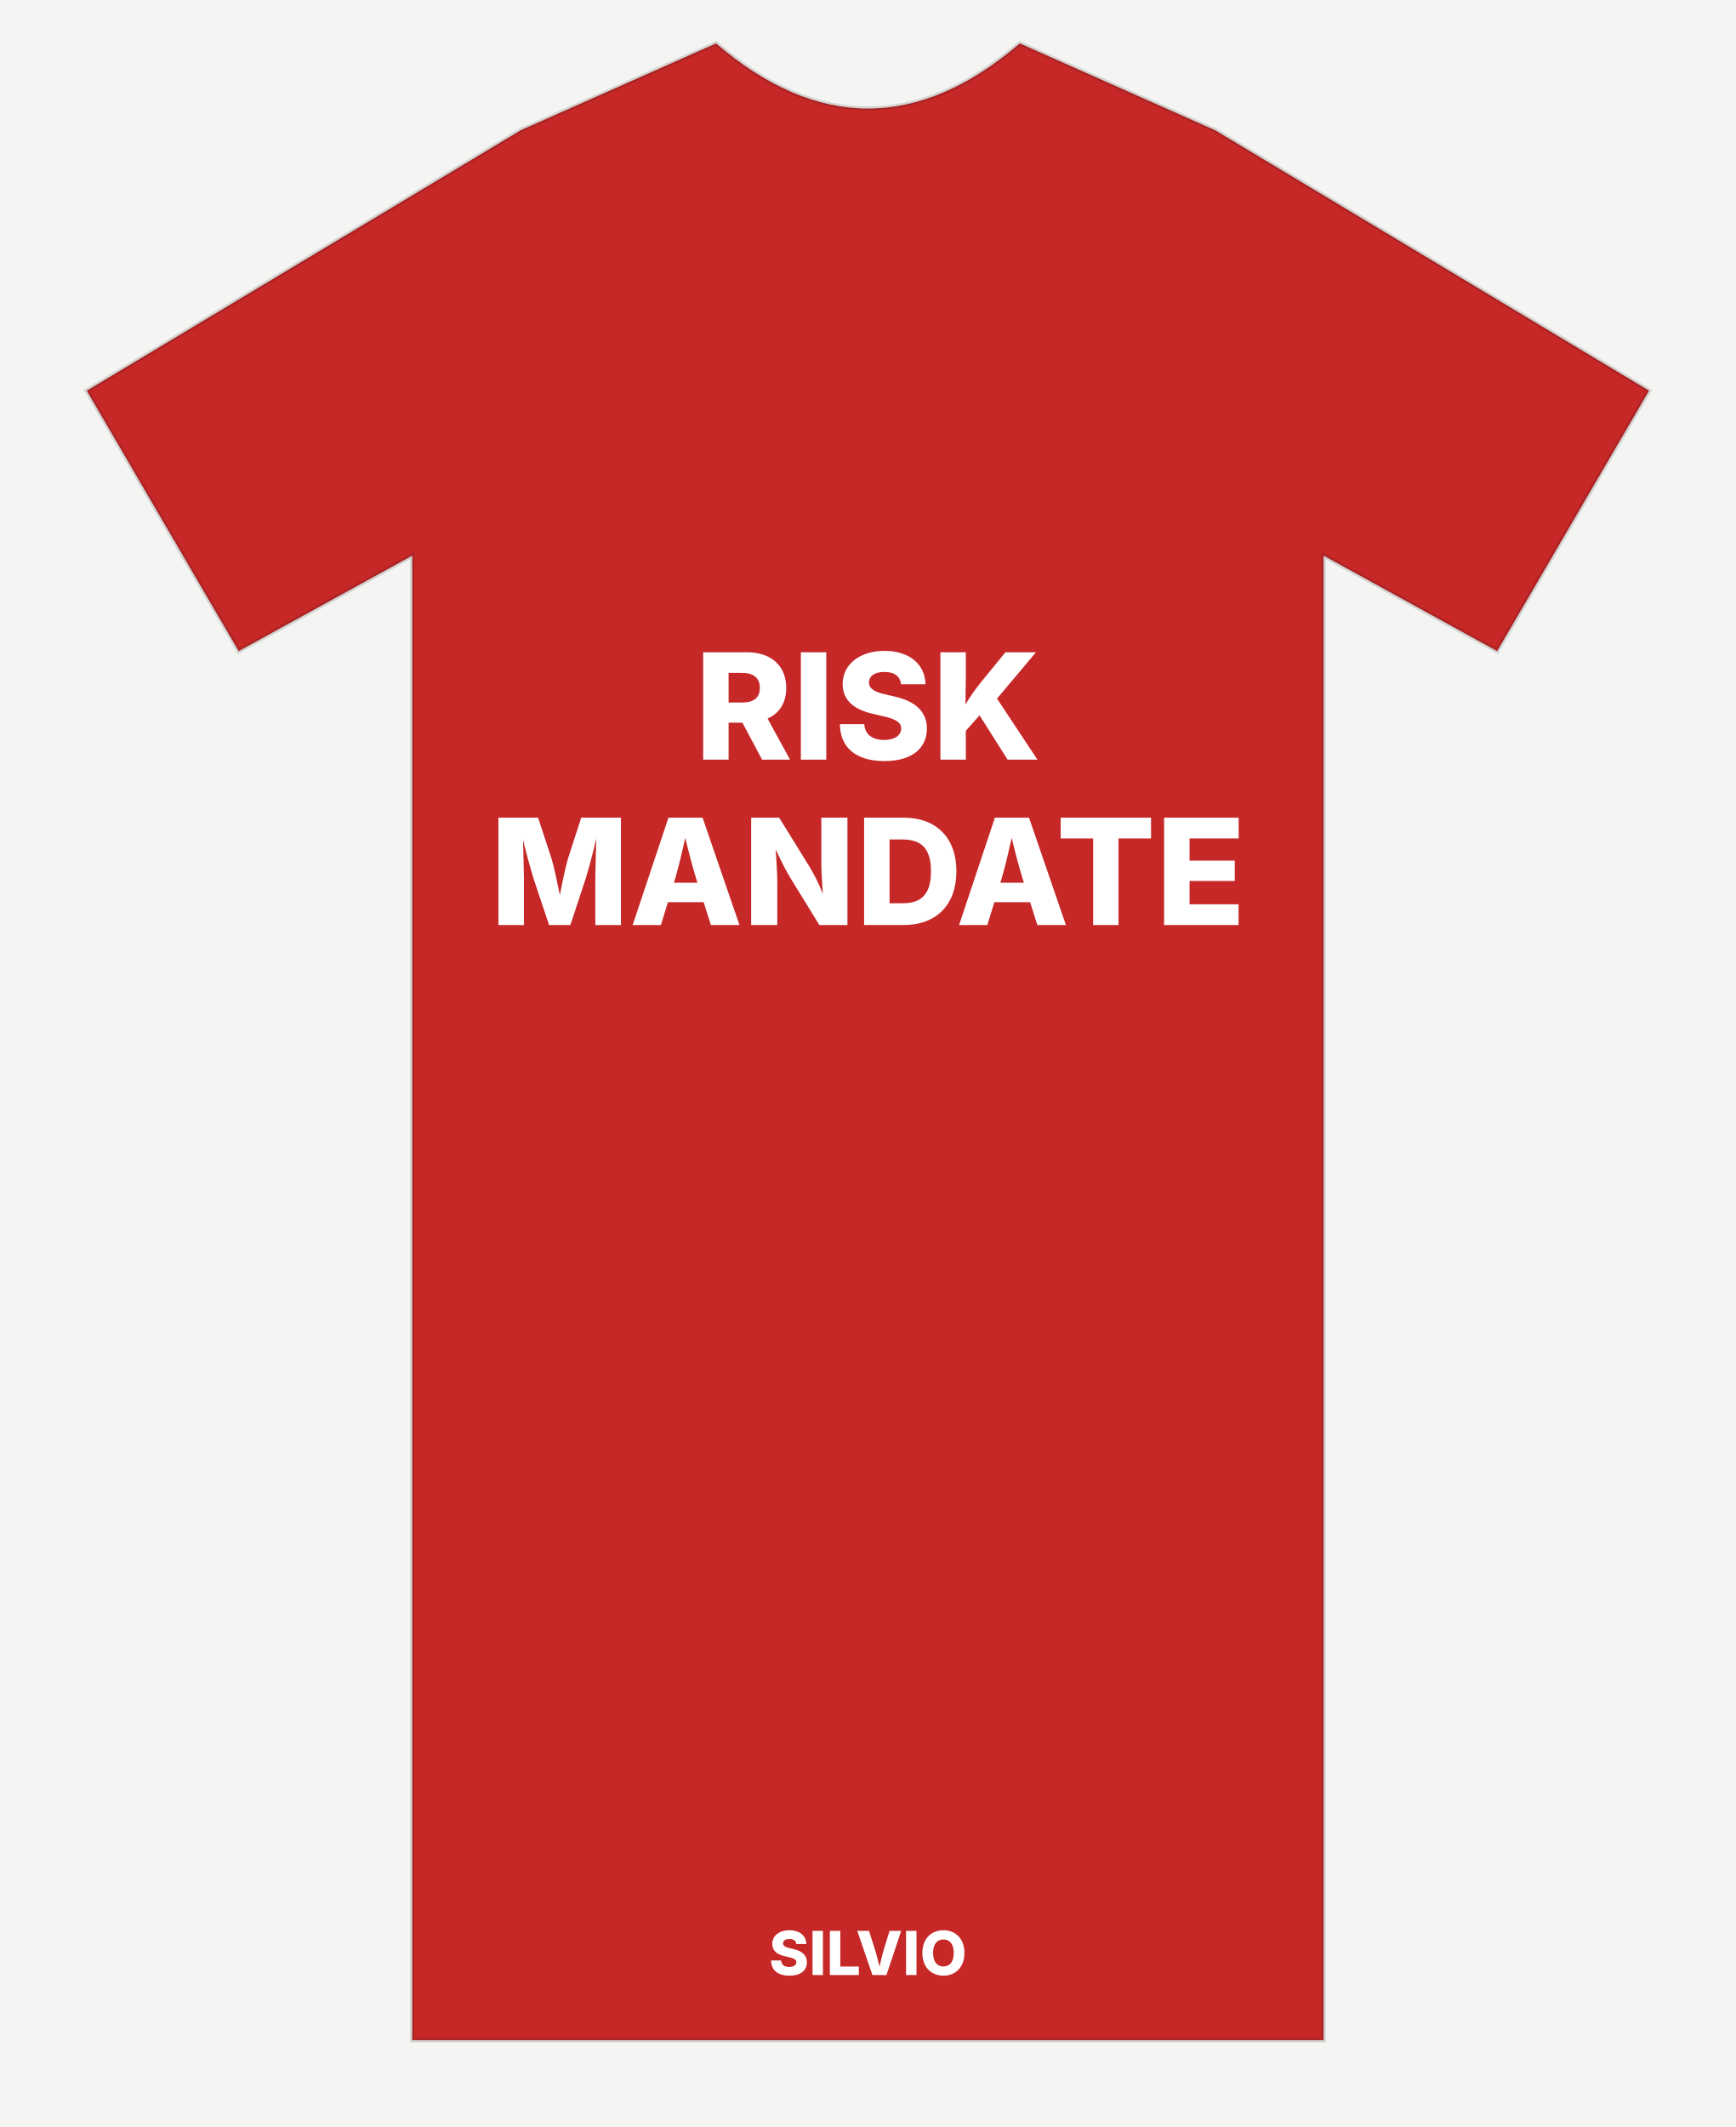
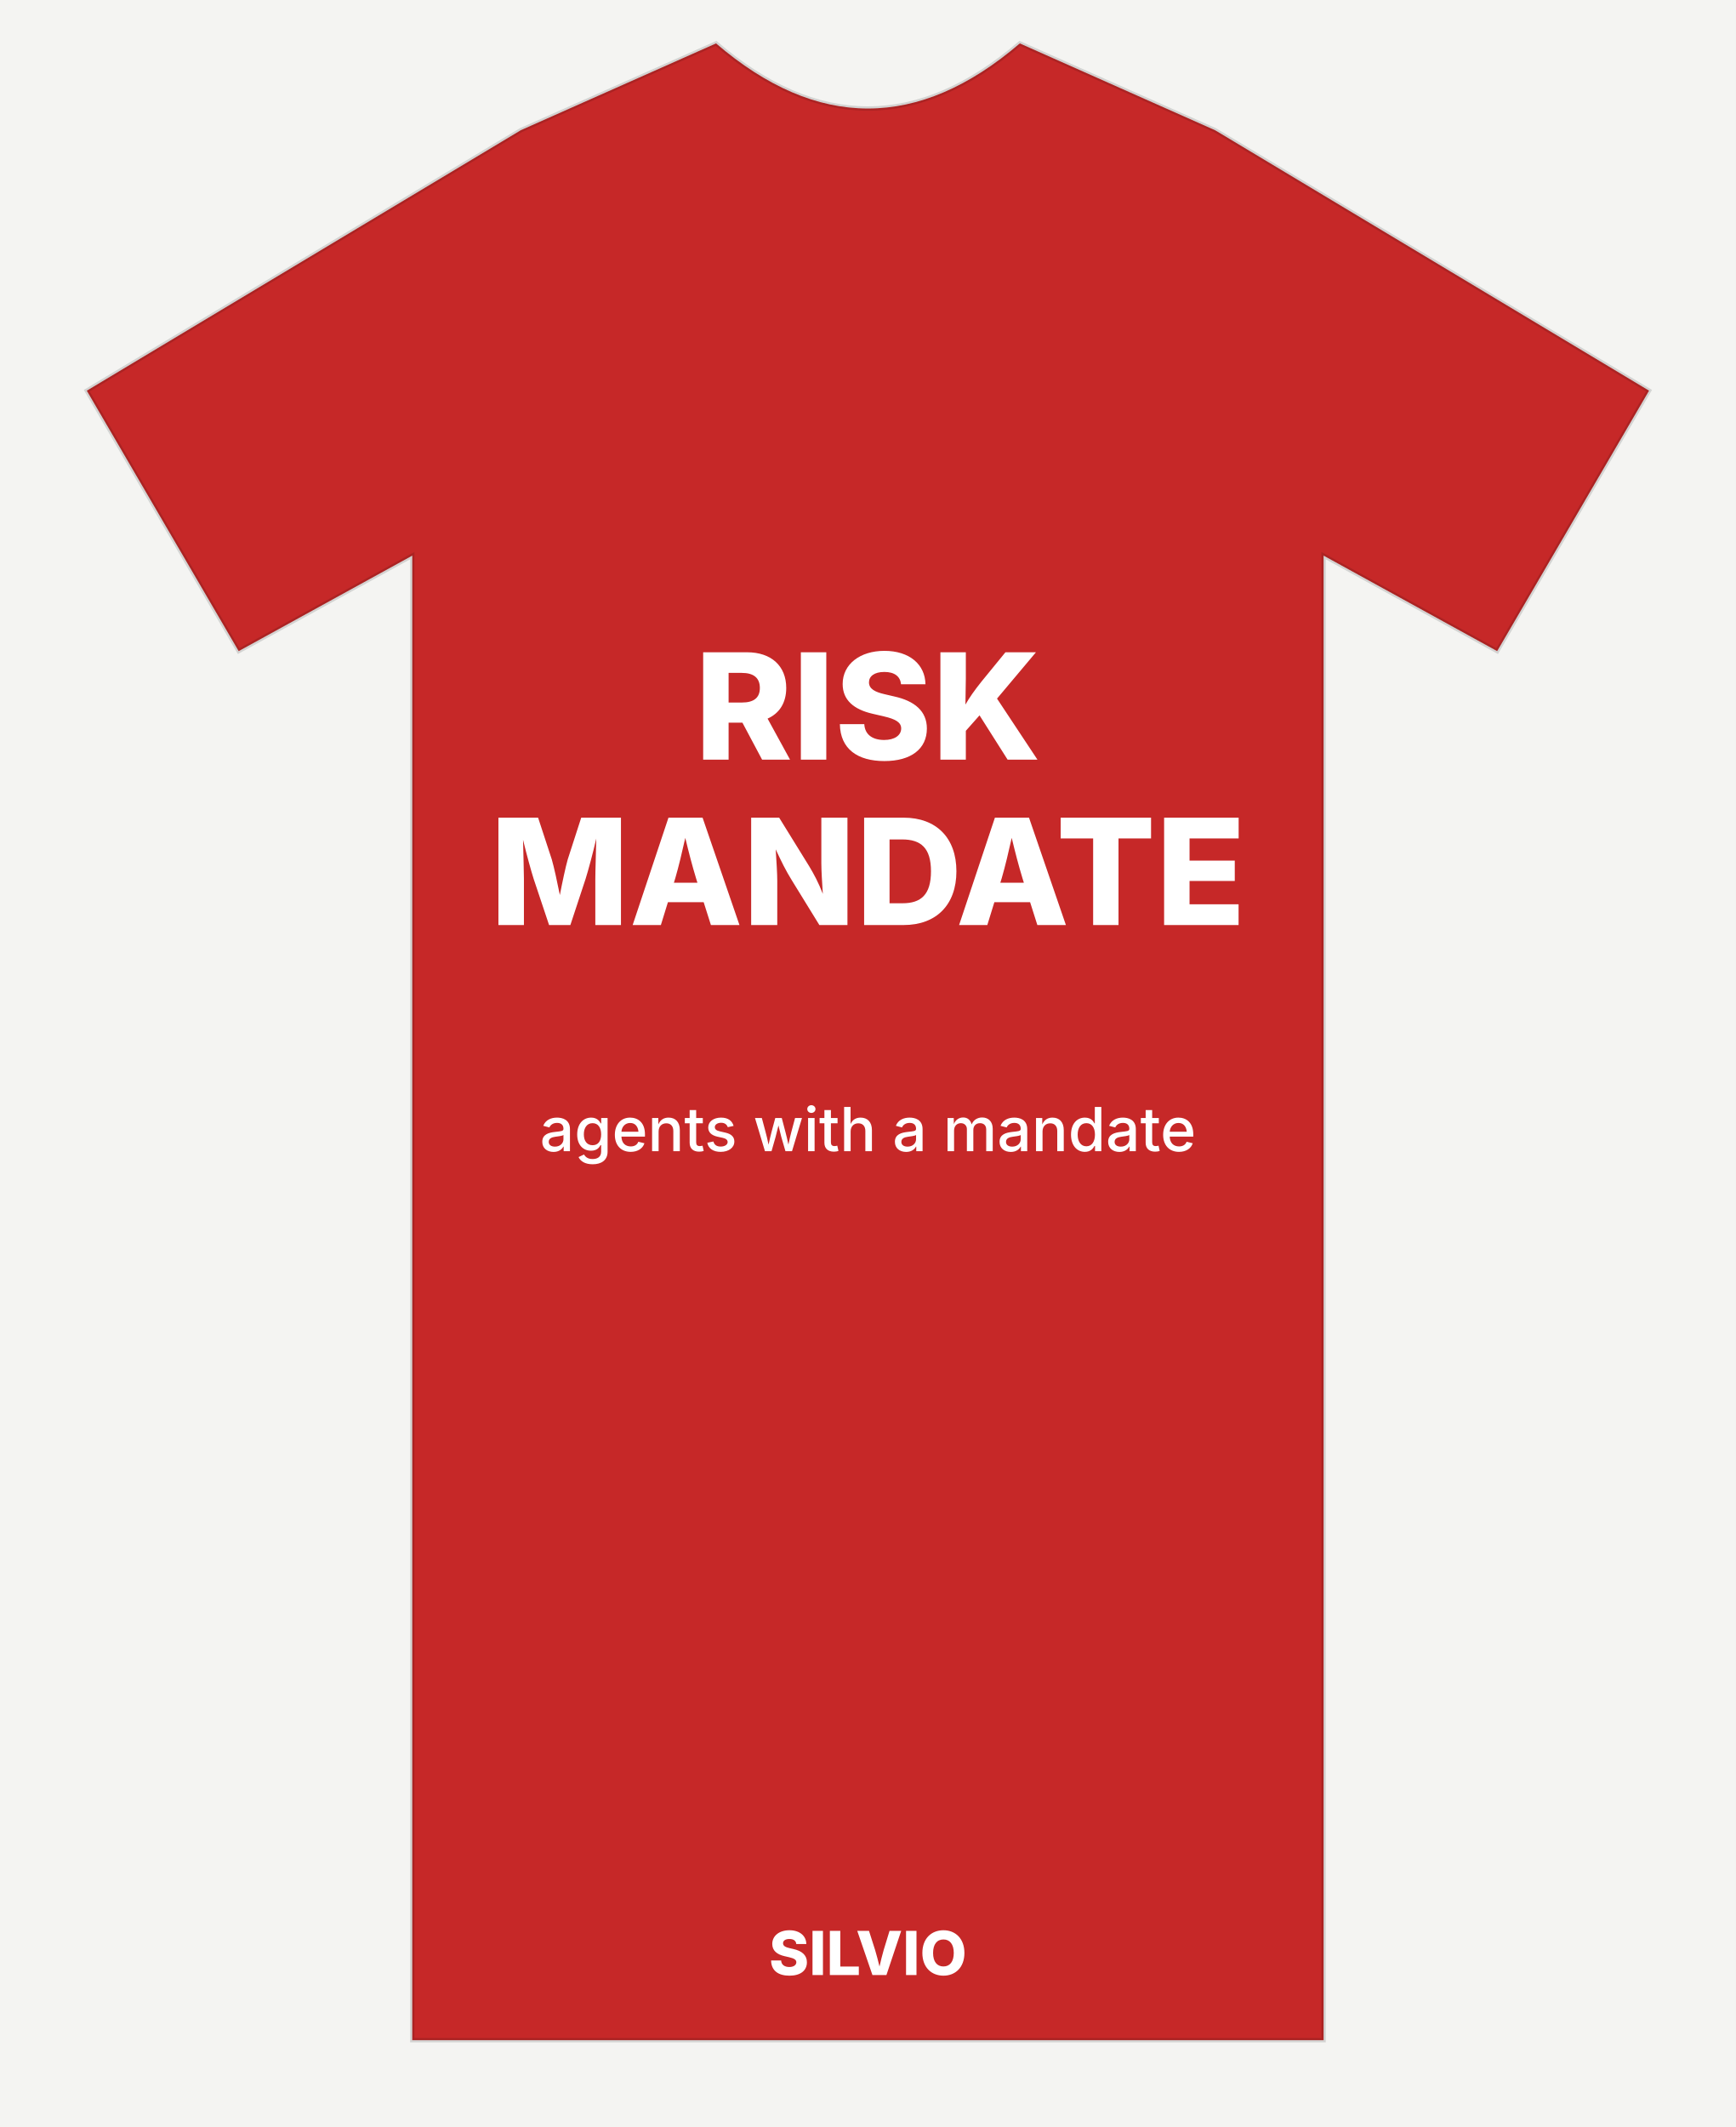
<svg xmlns="http://www.w3.org/2000/svg" viewBox="0 0 400 490" width="400" height="490">
  <rect width="400" height="490" fill="#f4f4f2" />
  <path d="M120,30 L165,10 Q200,40 235,10 L280,30 L380,90 L345,150 L305,128 L305,470 L95,470 L95,128 L55,150 L20,90 Z" fill="#c62828" stroke="#0002" />
  <text x="200" y="175.0" font-family="Inter, 'Helvetica Neue', Arial, sans-serif" font-size="34" font-weight="800" fill="#ffffff" text-anchor="middle">RISK</text>
  <text x="200" y="213.1" font-family="Inter, 'Helvetica Neue', Arial, sans-serif" font-size="34" font-weight="800" fill="#ffffff" text-anchor="middle">MANDATE</text>
+   <text x="200" y="265.2" font-family="Inter, 'Helvetica Neue', Arial, sans-serif" font-size="14" font-weight="500" fill="#ffffff" text-anchor="middle">agents with a mandate</text>
  <text x="200" y="455.0" font-family="Inter, 'Helvetica Neue', Arial, sans-serif" font-size="14" font-weight="800" fill="#ffffff" text-anchor="middle">SILVIO</text>
</svg>
